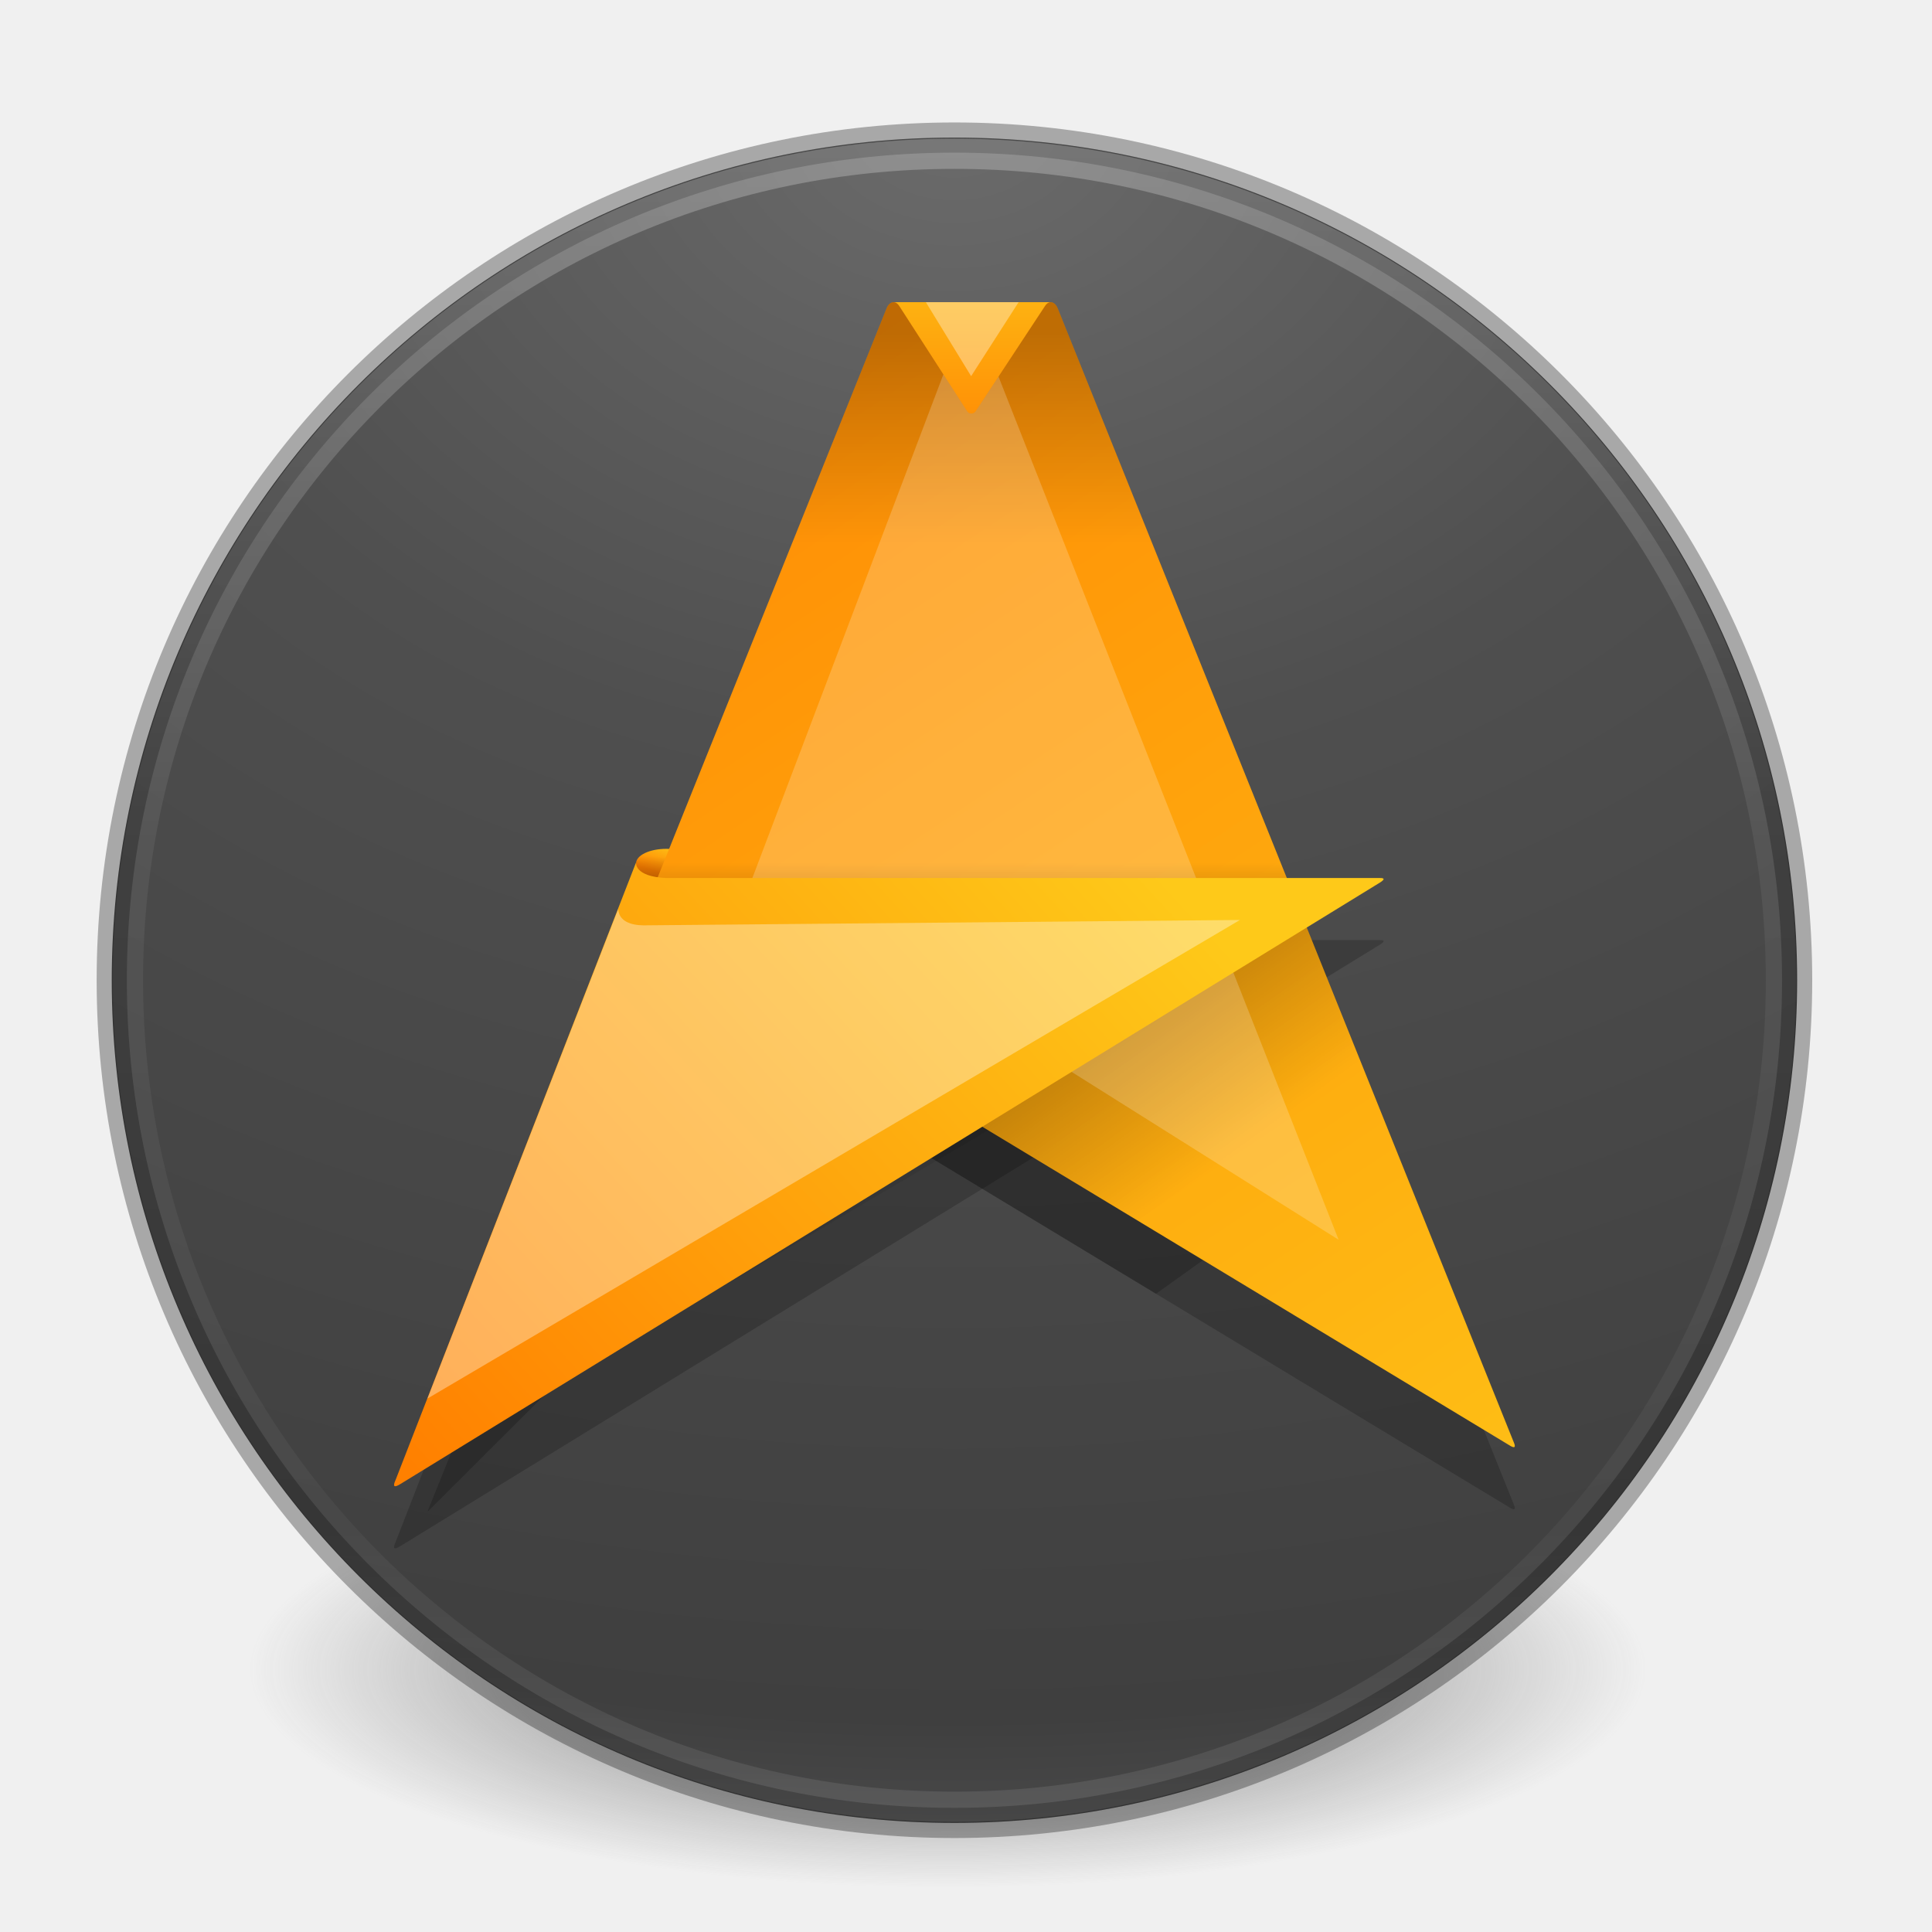
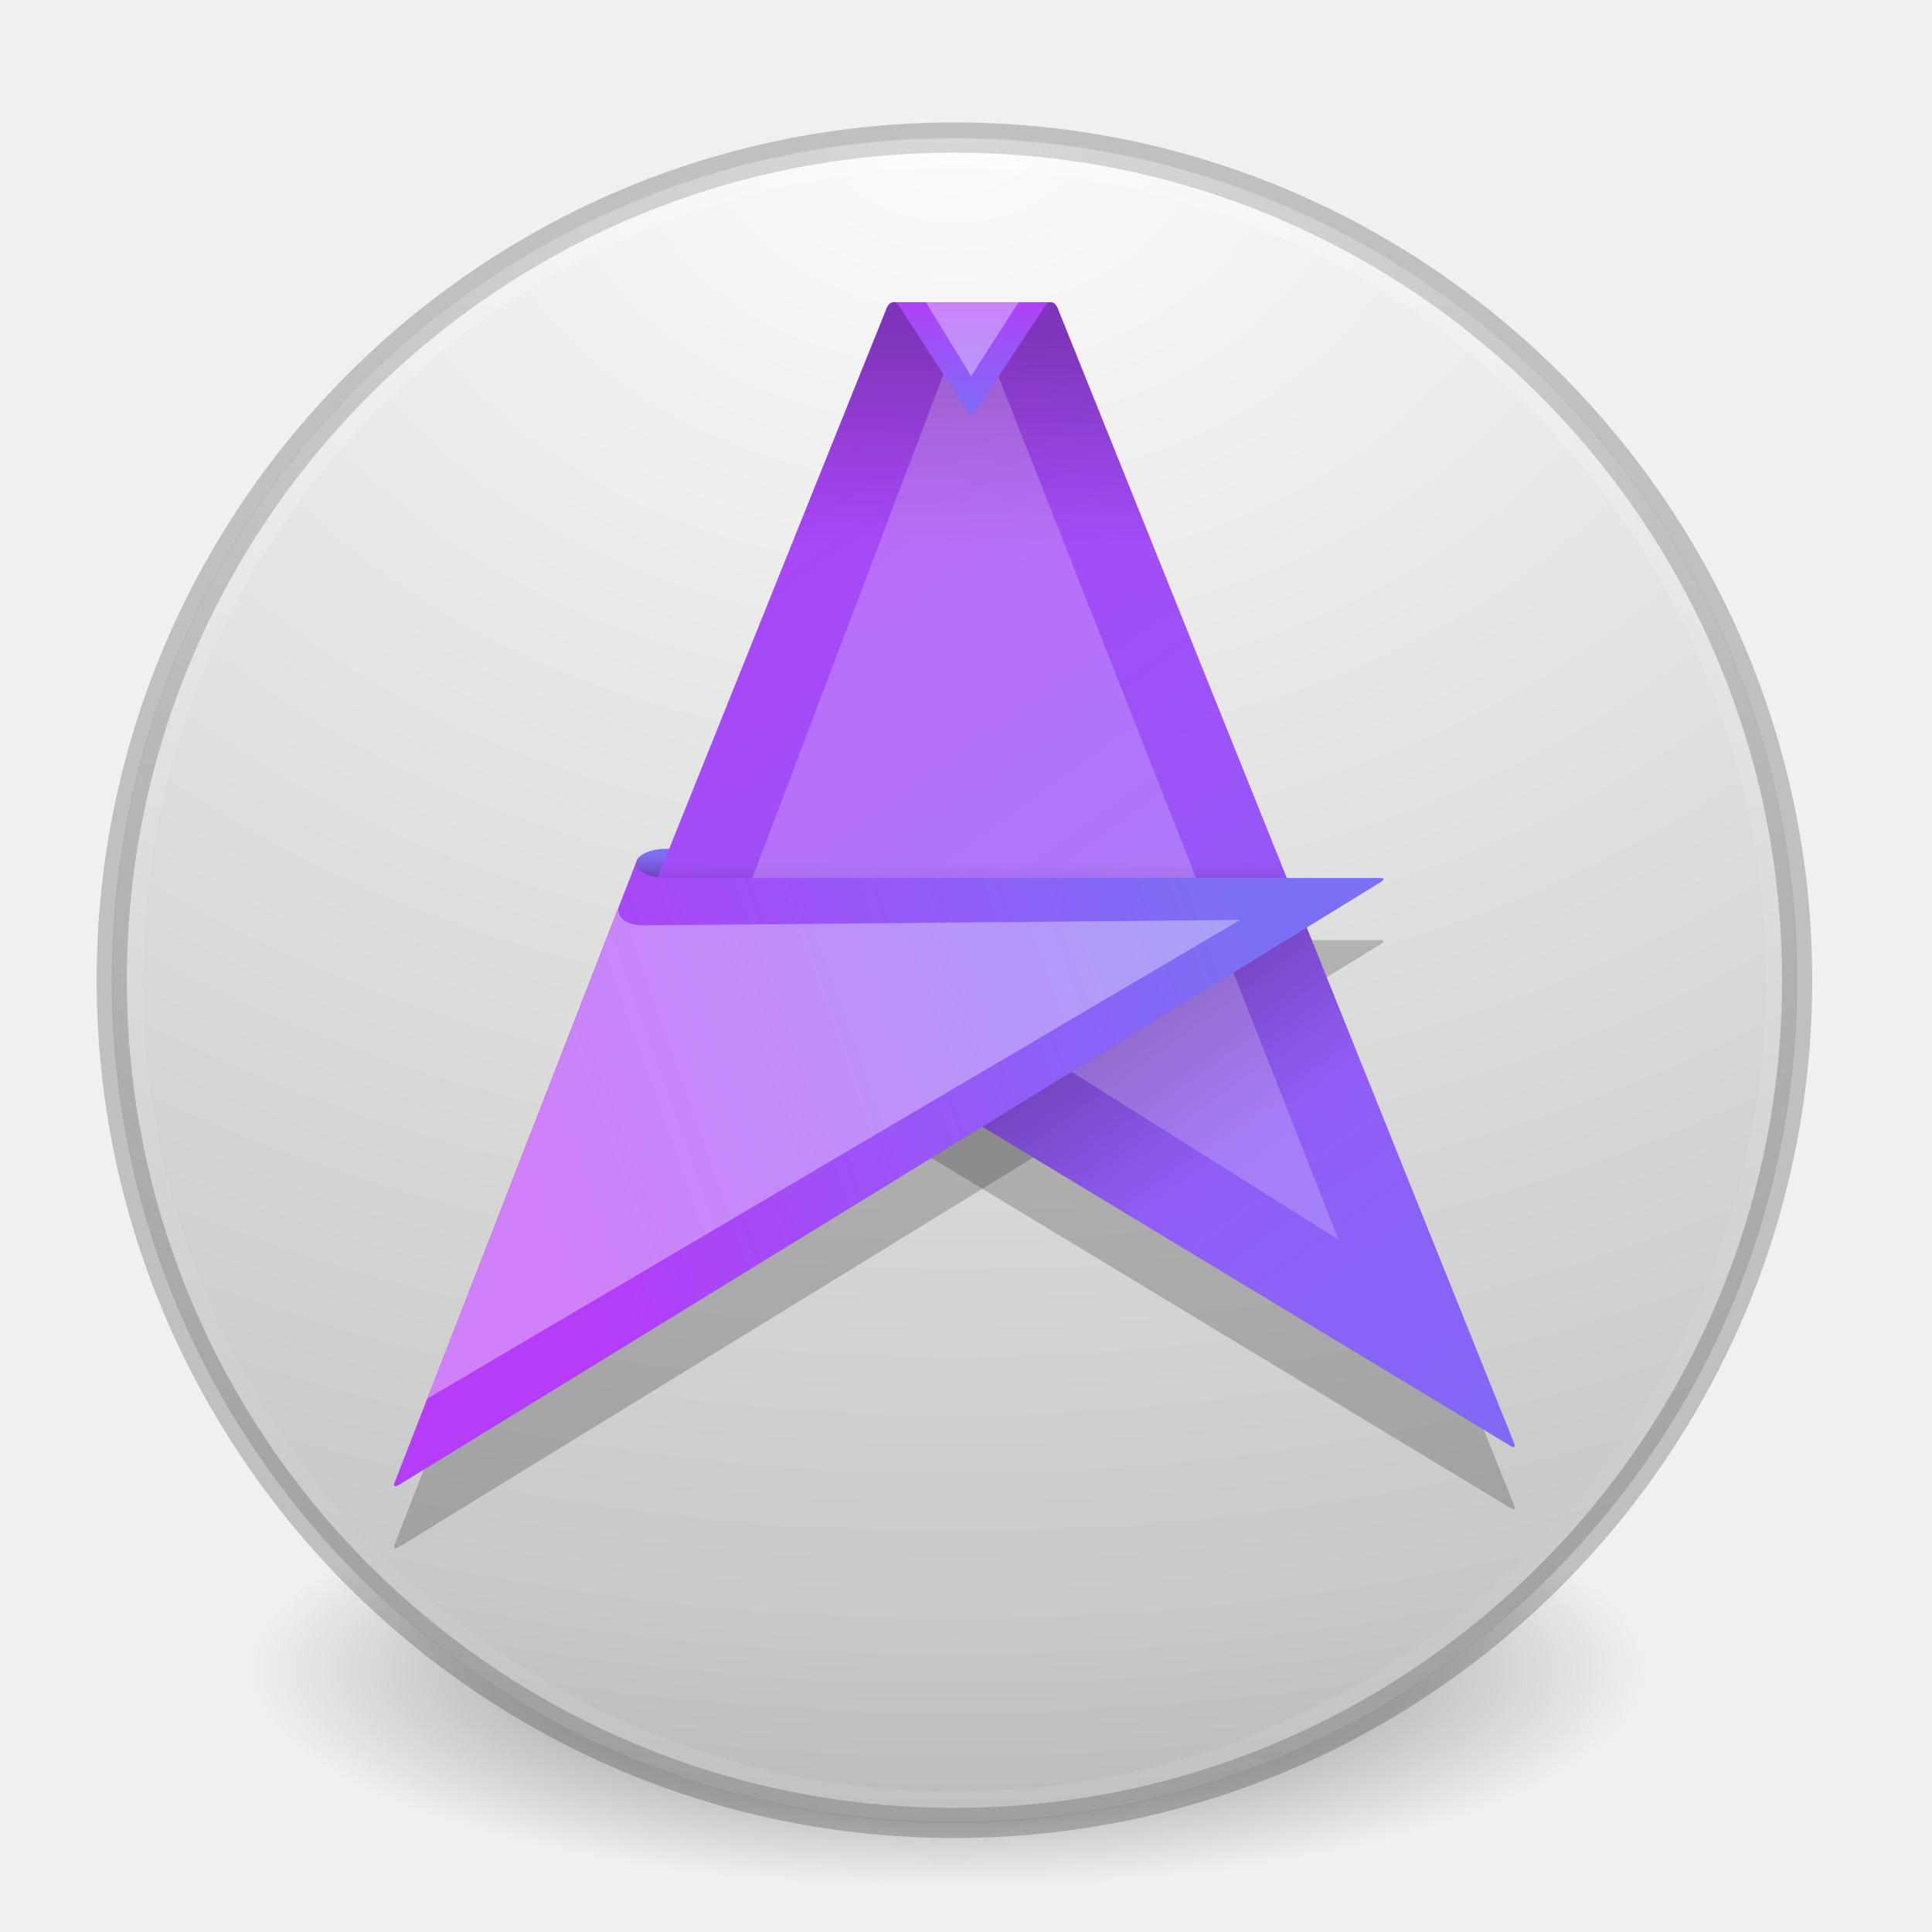
<svg xmlns="http://www.w3.org/2000/svg" xmlns:ns1="http://www.openswatchbook.org/uri/2009/osb" xmlns:xlink="http://www.w3.org/1999/xlink" id="svg2453" height="64" width="64" version="1.0">
  <defs id="defs2455">
    <linearGradient id="linearGradient6490" ns1:paint="gradient">
      <stop style="stop-color:#000000;stop-opacity:1;" offset="0" id="stop6492" />
      <stop style="stop-color:#000000;stop-opacity:0;" offset="1" id="stop6494" />
    </linearGradient>
    <linearGradient id="linearGradient5641" ns1:paint="solid">
      <stop style="stop-color:#000000;stop-opacity:1;" offset="0" id="stop5643" />
    </linearGradient>
    <linearGradient id="linearGradient3707-319-631-407-324-616-674-812-821-107-178-392-400-6-3-549-901-1-9-100-4-2">
      <stop offset="0" style="stop-color:#000000;stop-opacity:1" id="stop17839-7-3" />
      <stop offset="1" style="stop-color:#161616;stop-opacity:1" id="stop17841-4-8" />
    </linearGradient>
    <radialGradient r="2.5" gradientTransform="matrix(2.0038,0,0,1.4,27.988,-17.4)" cx="4.993" cy="43.5" gradientUnits="userSpaceOnUse" id="c">
      <stop id="stop4912" offset="0" stop-color="#181818" />
      <stop id="stop4914" offset="1" stop-opacity="0" stop-color="#181818" />
    </radialGradient>
    <radialGradient r="2.5" gradientTransform="matrix(2.0038,0,0,1.4,-20.012,-104.4)" cx="4.993" cy="43.5" gradientUnits="userSpaceOnUse" id="b">
      <stop id="stop4917" offset="0" stop-color="#181818" />
      <stop id="stop4919" offset="1" stop-opacity="0" stop-color="#181818" />
    </radialGradient>
    <linearGradient x1="25.058" y1="47.028" x2="25.058" gradientUnits="userSpaceOnUse" y2="39.999" id="f">
      <stop id="stop4922" offset="0" stop-opacity="0" stop-color="#181818" />
      <stop id="stop4924" offset=".5" stop-color="#181818" />
      <stop id="stop4926" offset="1" stop-opacity="0" stop-color="#181818" />
    </linearGradient>
    <linearGradient id="linearGradient3924-4">
      <stop offset="0" style="stop-color:#ffffff;stop-opacity:1" id="stop3926-8" />
      <stop offset="0.063" style="stop-color:#ffffff;stop-opacity:0.235" id="stop3928-6" />
      <stop offset="0.951" style="stop-color:#ffffff;stop-opacity:0.157" id="stop3930-4" />
      <stop offset="1" style="stop-color:#ffffff;stop-opacity:0.392" id="stop3932-4" />
    </linearGradient>
    <linearGradient id="linearGradient5344-867-2">
      <stop id="stop5559-5" style="stop-color:#f9c590;stop-opacity:1" offset="0" />
      <stop id="stop5561-3" style="stop-color:#f19860;stop-opacity:1" offset="0.397" />
      <stop id="stop5563-5" style="stop-color:#ce5d36;stop-opacity:1" offset="1" />
    </linearGradient>
    <linearGradient id="linearGradient4288">
      <stop offset="0" style="stop-color:#b95b20;stop-opacity:1" id="stop4290" />
      <stop offset="1" style="stop-color:#ed8137;stop-opacity:1" id="stop4292" />
    </linearGradient>
    <linearGradient id="linearGradient3104-5-6">
      <stop id="stop3106-9-1" style="stop-color:#aaaaaa;stop-opacity:1" offset="0" />
      <stop id="stop3108-9" style="stop-color:#c8c8c8;stop-opacity:1" offset="1" />
    </linearGradient>
    <linearGradient gradientTransform="translate(2.4e-6,0.9674487)" gradientUnits="userSpaceOnUse" xlink:href="#linearGradient3924-4" id="linearGradient3084" y2="43" x2="24" y1="5" x1="24" />
    <radialGradient gradientTransform="matrix(0,2.644472,-2.797536,-7.1978467e-8,55.57302,-14.64146)" gradientUnits="userSpaceOnUse" xlink:href="#linearGradient3600" id="radialGradient3093" fy="8.45" fx="7.496" r="20" cy="8.45" cx="7.496" />
    <linearGradient id="linearGradient3600">
      <stop offset="0" style="stop-color:#f4f4f4;stop-opacity:1" id="stop3602" />
      <stop offset="1" style="stop-color:#dbdbdb;stop-opacity:1" id="stop3604" />
    </linearGradient>
    <linearGradient gradientTransform="matrix(1.363636,0,0,1.363636,-0.7929132,-1.750068)" gradientUnits="userSpaceOnUse" xlink:href="#linearGradient3104-5-6" id="linearGradient3095" y2="3.899" x2="24" y1="44" x1="24" />
    <linearGradient gradientUnits="userSpaceOnUse" xlink:href="#linearGradient3104-5-6" id="linearGradient3098" y2="3" x2="20" y1="43" x1="20" gradientTransform="matrix(1.363636,0,0,1.363636,-0.7929124,-3.069302)" />
    <radialGradient gradientTransform="matrix(2.003784,0,0,1.4,27.98813,-17.4)" gradientUnits="userSpaceOnUse" xlink:href="#linearGradient3688-166-749" id="radialGradient2873-966-168" fy="43.5" fx="4.993" r="2.5" cy="43.5" cx="4.993" />
    <linearGradient id="linearGradient3688-166-749">
      <stop offset="0" style="stop-color:#181818;stop-opacity:1" id="stop2883" />
      <stop offset="1" style="stop-color:#181818;stop-opacity:0" id="stop2885" />
    </linearGradient>
    <radialGradient gradientTransform="matrix(2.003784,0,0,1.4,-20.01187,-104.4)" gradientUnits="userSpaceOnUse" xlink:href="#linearGradient3688-166-749" id="radialGradient2875-742-326" fy="43.5" fx="4.993" r="2.5" cy="43.5" cx="4.993" />
    <linearGradient gradientUnits="userSpaceOnUse" xlink:href="#linearGradient3702-501-757" id="linearGradient2877-634-617" y2="39.999" x2="25.058" y1="47.028" x1="25.058" />
    <linearGradient id="linearGradient3702-501-757">
      <stop offset="0" style="stop-color:#181818;stop-opacity:0" id="stop2895" />
      <stop offset="0.5" style="stop-color:#181818;stop-opacity:1" id="stop2897" />
      <stop offset="1" style="stop-color:#181818;stop-opacity:0" id="stop2899" />
    </linearGradient>
    <radialGradient r="20" fy="8.45" fx="7.496" cy="8.45" cx="7.496" gradientTransform="matrix(0,1.93928,-2.051527,-5.2784231e-8,16.65095,1.171514)" gradientUnits="userSpaceOnUse" id="radialGradient3049" xlink:href="#linearGradient3600" />
    <linearGradient y2="3.899" x2="24" y1="44" x1="24" gradientTransform="translate(-24.68408,10.62521)" gradientUnits="userSpaceOnUse" id="linearGradient3051" xlink:href="#linearGradient3104-5-6" />
    <radialGradient r="20" fy="8.45" fx="7.496" cy="8.45" cx="7.496" gradientTransform="matrix(0,1.93928,-2.051527,-5.2784231e-8,5.793811,-9.685629)" gradientUnits="userSpaceOnUse" id="radialGradient3843" xlink:href="#linearGradient3600" />
    <linearGradient y2="3.899" x2="24" y1="44" x1="24" gradientTransform="translate(-35.54123,-0.2319351)" gradientUnits="userSpaceOnUse" id="linearGradient3845" xlink:href="#linearGradient3104-5-6" />
    <radialGradient r="20" fy="8.45" fx="7.496" cy="8.45" cx="7.496" gradientTransform="matrix(0,1.93928,-2.051527,-5.2784231e-8,6.079525,19.60009)" gradientUnits="userSpaceOnUse" id="radialGradient3849" xlink:href="#linearGradient3600" />
    <linearGradient y2="3.899" x2="24" y1="44" x1="24" gradientTransform="translate(-35.25551,29.05378)" gradientUnits="userSpaceOnUse" id="linearGradient3851" xlink:href="#linearGradient3104-5-6" />
    <radialGradient r="20" fy="8.45" fx="7.496" cy="8.45" cx="7.496" gradientTransform="matrix(1.371278,1.371278,-1.450649,1.450649,12.60239,-10.94562)" gradientUnits="userSpaceOnUse" id="radialGradient3853" xlink:href="#linearGradient3600" />
    <linearGradient y2="3.899" x2="24" y1="44" x1="24" gradientTransform="matrix(0.7071068,-0.7071068,0.7071068,0.7071068,-9.941126,24.96744)" gradientUnits="userSpaceOnUse" id="linearGradient3855" xlink:href="#linearGradient3104-5-6" />
    <radialGradient r="20" fy="8.45" fx="7.496" cy="8.45" cx="7.496" gradientTransform="matrix(0,1.93928,-2.051527,-5.2784231e-8,41.33504,-8.486255)" gradientUnits="userSpaceOnUse" id="radialGradient3858" xlink:href="#linearGradient3600" />
    <radialGradient r="20" fy="8.45" fx="7.496" cy="8.45" cx="7.496" gradientTransform="matrix(0,1.93928,-2.051527,-5.2784231e-8,-0.2061889,-15.68563)" gradientUnits="userSpaceOnUse" id="radialGradient3863" xlink:href="#linearGradient3600" />
    <linearGradient y2="3.899" x2="24" y1="44" x1="24" gradientTransform="translate(-41.54123,-6.231935)" gradientUnits="userSpaceOnUse" id="linearGradient3865" xlink:href="#linearGradient3104-5-6" />
    <radialGradient id="c-6" gradientUnits="userSpaceOnUse" cy="43.5" cx="4.993" gradientTransform="matrix(2.0038,0,0,1.4,27.988,-17.4)" r="2.5">
      <stop stop-color="#181818" offset="0" id="stop4912-0" />
      <stop stop-color="#181818" stop-opacity="0" offset="1" id="stop4914-6" />
    </radialGradient>
    <radialGradient id="b-2" gradientUnits="userSpaceOnUse" cy="43.5" cx="4.993" gradientTransform="matrix(2.0038,0,0,1.4,-20.012,-104.4)" r="2.5">
      <stop stop-color="#181818" offset="0" id="stop4917-6" />
      <stop stop-color="#181818" stop-opacity="0" offset="1" id="stop4919-1" />
    </radialGradient>
    <linearGradient gradientTransform="matrix(0.9976838,0,0,0.5323295,-0.251081,1.982942)" gradientUnits="userSpaceOnUse" y2="14.272" x2="62.399" y1="14.272" x1="2.252" id="linearGradient4345" xlink:href="#linearGradient3707-319-631-407-324-616-674-812-821-107-178-392-400-6-3-549-901-1-9-100-4-2" />
    <linearGradient y2="39.999" x2="25.058" y1="47.028" x1="25.058" gradientUnits="userSpaceOnUse" id="linearGradient4350" xlink:href="#f" />
    <linearGradient y2="14.272" x2="62.399" y1="14.272" x1="2.252" gradientTransform="matrix(-0.9970871,-8.6911381e-5,1.8949314e-4,-0.5396258,64.24038,61.20455)" gradientUnits="userSpaceOnUse" id="linearGradient4352" xlink:href="#linearGradient3707-319-631-407-324-616-674-812-821-107-178-392-400-6-3-549-901-1-9-100-4-2" />
    <linearGradient y2="14.272" x2="62.399" y1="14.272" x1="2.252" gradientTransform="matrix(0.05374904,0,0,0.4344139,30.27789,0.7154782)" gradientUnits="userSpaceOnUse" id="linearGradient4354" xlink:href="#linearGradient3707-319-631-407-324-616-674-812-821-107-178-392-400-6-3-549-901-1-9-100-4-2" />
    <linearGradient id="linearGradient4772">
      <stop id="stop4774" style="stop-color:#0f0f0f;stop-opacity:1" offset="0" />
      <stop id="stop4776" style="stop-color:#727272;stop-opacity:1" offset="1" />
    </linearGradient>
    <linearGradient id="linearGradient4632-92-3-0-8-1-9">
      <stop offset="0" style="stop-color:#fafafa;stop-opacity:1" id="stop4634-68-8-0-2-9-4" />
      <stop offset="1" style="stop-color:#e1e1e1;stop-opacity:1" id="stop4636-8-21-7-1-4-8" />
    </linearGradient>
    <linearGradient id="linearGradient4411">
      <stop id="stop4413" style="stop-color:#ffffff;stop-opacity:1" offset="0" />
      <stop id="stop4415" style="stop-color:#ffffff;stop-opacity:0.235" offset="0.541" />
      <stop id="stop4417" style="stop-color:#ffffff;stop-opacity:0.157" offset="0.967" />
      <stop id="stop4419" style="stop-color:#ffffff;stop-opacity:0.392" offset="1" />
    </linearGradient>
    <radialGradient r="27.5" fy="4.66" fx="42.383" cy="4.474" cx="57.297" gradientTransform="matrix(0,0.9149021,-4.363968,-4.0510693e-8,82.948,-28.6233)" gradientUnits="userSpaceOnUse" id="radialGradient3044-0-97" xlink:href="#linearGradient4772" />
    <radialGradient r="27.5" fy="4.66" fx="42.383" cy="4.474" cx="57.297" gradientTransform="matrix(0,0.9149021,-4.363968,-4.0510693e-8,82.948,-33.84365)" gradientUnits="userSpaceOnUse" id="radialGradient3044-0" xlink:href="#linearGradient4632-92-3-0-8-1-9" />
    <linearGradient gradientTransform="matrix(1.24699,0,0,1.24699,153.9472,-10.96502)" gradientUnits="userSpaceOnUse" xlink:href="#linearGradient3924" id="linearGradient4136" y2="42.262" x2="24" y1="5.591" x1="24" />
    <linearGradient id="linearGradient3924">
      <stop offset="0" style="stop-color:#ffffff;stop-opacity:1" id="stop3926" />
      <stop offset="0.038" style="stop-color:#ffffff;stop-opacity:0.235" id="stop3928" />
      <stop offset="0.967" style="stop-color:#ffffff;stop-opacity:0.157" id="stop3930" />
      <stop offset="1" style="stop-color:#ffffff;stop-opacity:0.392" id="stop3932" />
    </linearGradient>
    <radialGradient r="27.5" fy="25.158" fx="33.141" cy="25.158" cx="33.141" gradientTransform="matrix(0.7697095,-0.00288026,0.00606808,1.621609,158.3795,-3.663966)" gradientUnits="userSpaceOnUse" id="radialGradient3044" xlink:href="#linearGradient4217-3" />
    <linearGradient id="linearGradient4217-3">
      <stop id="stop4219" style="stop-color:#ffffff;stop-opacity:1" offset="0" />
      <stop id="stop4221" style="stop-color:#c1c1c1;stop-opacity:1" offset="1" />
    </linearGradient>
    <radialGradient gradientTransform="matrix(2.003784,0,0,1.4,27.98813,-17.4)" gradientUnits="userSpaceOnUse" xlink:href="#linearGradient3688-166-749" id="radialGradient4093" fy="43.5" fx="4.993" r="2.5" cy="43.5" cx="4.993" />
    <radialGradient gradientTransform="matrix(2.003784,0,0,1.4,-20.01187,-104.4)" gradientUnits="userSpaceOnUse" xlink:href="#linearGradient3688-166-749" id="radialGradient4095" fy="43.5" fx="4.993" r="2.5" cy="43.5" cx="4.993" />
    <radialGradient gradientTransform="matrix(0.7109884,0,0,0.07756237,186.7394,35.01089)" gradientUnits="userSpaceOnUse" xlink:href="#linearGradient3811" id="radialGradient4432" fy="93.468" fx="-4.029" r="35.338" cy="93.468" cx="-4.029" />
    <linearGradient id="linearGradient3811">
      <stop offset="0" style="stop-color:#000000;stop-opacity:1" id="stop3813" />
      <stop offset="1" style="stop-color:#000000;stop-opacity:0" id="stop3815" />
    </linearGradient>
    <radialGradient gradientTransform="matrix(1.556392,0,0,0.1697883,70.27035,38.1321)" gradientUnits="userSpaceOnUse" xlink:href="#linearGradient3811" id="radialGradient4432-2" fy="93.468" fx="-4.029" r="35.338" cy="93.468" cx="-4.029" />
    <radialGradient gradientTransform="matrix(2.003784,0,0,1.4,27.98813,-17.4)" gradientUnits="userSpaceOnUse" xlink:href="#linearGradient3688-166-749" id="radialGradient4093-3" fy="43.5" fx="4.993" r="2.5" cy="43.5" cx="4.993" />
    <radialGradient gradientTransform="matrix(2.003784,0,0,1.4,-20.01187,-104.4)" gradientUnits="userSpaceOnUse" xlink:href="#linearGradient3688-166-749" id="radialGradient4095-7" fy="43.5" fx="4.993" r="2.5" cy="43.5" cx="4.993" />
    <radialGradient r="27.5" fy="4.342" fx="32" cy="4.342" cx="32" gradientTransform="matrix(1.8994991e-8,4.363968,-4.363968,1.8994991e-8,82.94799,-187.9401)" gradientUnits="userSpaceOnUse" id="radialGradient3044-5" xlink:href="#linearGradient4632-92-3-0-8-1-9" />
    <linearGradient gradientTransform="matrix(2.72973,0,0,2.72973,-1.513518,-62.51168)" gradientUnits="userSpaceOnUse" xlink:href="#linearGradient3924" id="linearGradient4136-2" y2="42.262" x2="24" y1="5.591" x1="24" />
    <radialGradient gradientTransform="matrix(1.556392,0,0,0.1697883,70.27035,38.1321)" gradientUnits="userSpaceOnUse" xlink:href="#linearGradient3811" id="radialGradient4432-2-6" fy="93.468" fx="-4.029" r="35.338" cy="93.468" cx="-4.029" />
    <radialGradient gradientTransform="matrix(2.003784,0,0,1.4,27.98813,-17.4)" gradientUnits="userSpaceOnUse" xlink:href="#linearGradient3688-166-749" id="radialGradient4093-3-7" fy="43.5" fx="4.993" r="2.5" cy="43.5" cx="4.993" />
    <radialGradient gradientTransform="matrix(2.003784,0,0,1.4,-20.01187,-104.4)" gradientUnits="userSpaceOnUse" xlink:href="#linearGradient3688-166-749" id="radialGradient4095-7-2" fy="43.5" fx="4.993" r="2.5" cy="43.5" cx="4.993" />
    <radialGradient r="27.5" fy="4.342" fx="32" cy="4.342" cx="32" gradientTransform="matrix(1.8994991e-8,4.363968,-4.363968,1.8994991e-8,82.94799,-187.9401)" gradientUnits="userSpaceOnUse" id="radialGradient3044-5-4" xlink:href="#linearGradient4632-92-3-0-8-1-9" />
    <linearGradient gradientTransform="matrix(2.72973,0,0,2.72973,-1.513518,-62.51168)" gradientUnits="userSpaceOnUse" xlink:href="#linearGradient3924" id="linearGradient4136-2-0" y2="42.262" x2="24" y1="5.591" x1="24" />
    <linearGradient id="_Linear1" x1="0" y1="0" x2="1" y2="0" gradientUnits="userSpaceOnUse" gradientTransform="matrix(0.992809,-3.16546,3.16546,0.992809,32.5806,61.4726)">
      <stop offset="0" style="stop-color:#ff8000;stop-opacity:1" id="stop45" />
      <stop offset="1" style="stop-color:#fec919;stop-opacity:1" id="stop47" />
    </linearGradient>
    <clipPath id="_clip2">
      <path d="m 31.195,60.829 c 0,-0.83 1.377,-1.503 3.109,-1.503 0.09,0 0.179,10e-4 0.268,0.005 0.071,0.003 2.369,0 2.369,0 L 32.805,70.5 28.177,68.688 c 0,0 3.018,-7.029 3.018,-7.859 z" id="path9" />
    </clipPath>
    <linearGradient id="_Linear3" x1="0" y1="0" x2="1" y2="0" gradientUnits="userSpaceOnUse" gradientTransform="matrix(0.475104,-8.73082,8.73082,0.475104,32.6523,68.8274)">
      <stop offset="0" style="stop-color:#000;stop-opacity:1" id="stop50" />
      <stop offset="1" style="stop-color:#000;stop-opacity:0" id="stop52" />
    </linearGradient>
    <linearGradient id="_Linear4" x1="0" y1="0" x2="1" y2="0" gradientUnits="userSpaceOnUse" gradientTransform="matrix(0,-26.3538,26.3538,0,65.7189,20.9036)">
      <stop offset="0" style="stop-color:#ff8000;stop-opacity:1" id="stop55" />
      <stop offset="1" style="stop-color:#fec919;stop-opacity:1" id="stop57" />
    </linearGradient>
    <linearGradient id="_Linear5" x1="0" y1="0" x2="1" y2="0" gradientUnits="userSpaceOnUse" gradientTransform="matrix(114.289,172.268,-172.268,114.289,26.3072,-22.9385)">
      <stop offset="0" style="stop-color:#ff8000;stop-opacity:1" id="stop60" />
      <stop offset="1" style="stop-color:#fec919;stop-opacity:1" id="stop62" />
    </linearGradient>
    <clipPath id="_clip6">
      <path d="M 56.986,3.691 C 57.138,3.276 57.411,3 57.722,3 c 0.231,0 0.442,0.154 0.597,0.404 l 7,10.852 c 0.174,0.275 0.646,0.307 0.859,-0.002 L 73.327,3.404 C 73.482,3.154 73.693,3 73.925,3 c 0.311,0 0.583,0.276 0.735,0.691 l -0.002,-0.01 46.951,116.737 c 0.255,0.571 0.153,0.75 -0.511,0.312 L 52.046,78.995 9.7,121.238 c 0,0 47.247,-117.441 47.286,-117.547 z" id="path20" />
    </clipPath>
    <linearGradient id="_Linear7" x1="0" y1="0" x2="1" y2="0" gradientUnits="userSpaceOnUse" gradientTransform="matrix(0,21.4461,-21.4461,0,65.0178,6.36662)">
      <stop offset="0" style="stop-color:#000;stop-opacity:0.25" id="stop65" />
      <stop offset="1" style="stop-color:#000;stop-opacity:0" id="stop67" />
    </linearGradient>
    <linearGradient id="_Linear8" x1="0" y1="0" x2="1" y2="0" gradientUnits="userSpaceOnUse" gradientTransform="matrix(11.7918,16.3344,-16.3344,11.7918,80.0279,75.0664)">
      <stop offset="0" style="stop-color:#000;stop-opacity:0.25" id="stop70" />
      <stop offset="1" style="stop-color:#000;stop-opacity:0" id="stop72" />
    </linearGradient>
    <linearGradient id="_Linear9" x1="0" y1="0" x2="1" y2="0" gradientUnits="userSpaceOnUse" gradientTransform="matrix(0,-5.79164,5.79164,0,65.7189,66.5203)">
      <stop offset="0" style="stop-color:#000;stop-opacity:0.25" id="stop75" />
      <stop offset="1" style="stop-color:#000;stop-opacity:0" id="stop77" />
    </linearGradient>
    <linearGradient id="_Linear10" x1="0" y1="0" x2="1" y2="0" gradientUnits="userSpaceOnUse" gradientTransform="matrix(72.4847,-67.4553,67.4553,72.4847,6.26221,121.995)">
      <stop offset="0" style="stop-color:#ff8000;stop-opacity:1" id="stop80" />
      <stop offset="1" style="stop-color:#fec919;stop-opacity:1" id="stop82" />
    </linearGradient>
    <clipPath id="clipPath4536">
      <path d="m 31.195,60.829 c 0,-0.83 1.377,-1.503 3.109,-1.503 0.09,0 0.179,10e-4 0.268,0.005 0.071,0.003 2.369,0 2.369,0 L 32.805,70.5 28.177,68.688 c 0,0 3.018,-7.029 3.018,-7.859 z" id="path4538" />
    </clipPath>
    <clipPath id="clipPath4540">
      <path d="M 56.986,3.691 C 57.138,3.276 57.411,3 57.722,3 c 0.231,0 0.442,0.154 0.597,0.404 l 7,10.852 c 0.174,0.275 0.646,0.307 0.859,-0.002 L 73.327,3.404 C 73.482,3.154 73.693,3 73.925,3 c 0.311,0 0.583,0.276 0.735,0.691 l -0.002,-0.01 46.951,116.737 c 0.255,0.571 0.153,0.75 -0.511,0.312 L 52.046,78.995 9.7,121.238 c 0,0 47.247,-117.441 47.286,-117.547 z" id="path4542" />
    </clipPath>
    <radialGradient r="62.769" fy="186.171" fx="99.157" cy="186.171" cx="99.157" gradientTransform="matrix(0.6869404,0,0,0.2146169,-4.02174,68.57333)" gradientUnits="userSpaceOnUse" id="radialGradient3163-3" xlink:href="#linearGradient3820-7-2-8-6" />
    <linearGradient id="linearGradient3820-7-2-8-6">
      <stop offset="0" style="stop-color:#3d3d3d;stop-opacity:1" id="stop3822-2-6-5-0" />
      <stop offset="0.5" style="stop-color:#686868;stop-opacity:0.498" id="stop3864-8-7-4-1" />
      <stop offset="1" style="stop-color:#686868;stop-opacity:0" id="stop3824-1-2-6-7" />
    </linearGradient>
    <radialGradient r="20.397" fy="3.99" fx="23.896" cy="3.99" cx="23.896" gradientTransform="matrix(0,7.326988,-9.671494,0,103.0902,-162.1666)" gradientUnits="userSpaceOnUse" id="radialGradient4332-3" xlink:href="#radialGradient3093-0-3-6-5" />
    <radialGradient cx="23.896" cy="3.99" r="20.397" id="radialGradient3093-0-3-6-5" gradientUnits="userSpaceOnUse" gradientTransform="matrix(0,1.231648,-1.625754,0,18.48697,-28.72198)">
      <stop id="stop3244-9-33-7-0-6" style="stop-color:#6b6b6b;stop-opacity:1" offset="0" />
      <stop id="stop3246-3-5-0-8-2" style="stop-color:#4f4f4f;stop-opacity:1" offset="0.262" />
      <stop id="stop3248-1-7-8-8-9" style="stop-color:#3f3f3f;stop-opacity:1" offset="0.661" />
      <stop id="stop3250-9-3-0-5-1" style="stop-color:#89898b;stop-opacity:1" offset="1" />
    </radialGradient>
    <linearGradient y2="40.496" x2="71.204" y1="15.369" x1="71.204" gradientTransform="matrix(4.16388,0,0,4.16388,-236.0326,-50.03625)" gradientUnits="userSpaceOnUse" id="linearGradient3118" xlink:href="#linearGradient4806" />
    <linearGradient id="linearGradient4806">
      <stop id="stop4808" style="stop-color:#ffffff;stop-opacity:1" offset="0" />
      <stop id="stop4810" style="stop-color:#ffffff;stop-opacity:0.235" offset="0.424" />
      <stop id="stop4812" style="stop-color:#ffffff;stop-opacity:0.157" offset="0.821" />
      <stop id="stop4814" style="stop-color:#ffffff;stop-opacity:0.392" offset="1" />
    </linearGradient>
    <radialGradient r="62.769" fy="186.171" fx="99.157" cy="186.171" cx="99.157" gradientTransform="matrix(0.6869404,0,0,0.2146169,-4.02174,68.57333)" gradientUnits="userSpaceOnUse" id="radialGradient3163-3-3" xlink:href="#linearGradient3820-7-2-8-6" />
-     <radialGradient r="20.397" fy="3.99" fx="23.896" cy="3.99" cx="23.896" gradientTransform="matrix(0,7.326988,-9.671494,0,103.0902,-162.1666)" gradientUnits="userSpaceOnUse" id="radialGradient4332-3-3" xlink:href="#radialGradient3093-0-3-6-5-5" />
+     <radialGradient r="20.397" fy="3.99" fx="23.896" cy="3.99" cx="23.896" gradientTransform="matrix(0,7.326988,-9.671494,0,103.0902,-162.1666)" gradientUnits="userSpaceOnUse" id="radialGradient4332-3-3" xlink:href="#radialGradient3093-0-3-6-5-0" />
    <radialGradient cx="23.896" cy="3.99" r="20.397" id="radialGradient3093-0-3-6-5-5" gradientUnits="userSpaceOnUse" gradientTransform="matrix(0,1.231648,-1.625754,0,18.48697,-28.72198)">
      <stop id="stop3244-9-33-7-0-6-6" style="stop-color:#6b6b6b;stop-opacity:1" offset="0" />
      <stop id="stop3246-3-5-0-8-2-2" style="stop-color:#4f4f4f;stop-opacity:1" offset="0.262" />
      <stop id="stop3248-1-7-8-8-9-9" style="stop-color:#3f3f3f;stop-opacity:1" offset="0.661" />
      <stop id="stop3250-9-3-0-5-1-1" style="stop-color:#89898b;stop-opacity:1" offset="1" />
    </radialGradient>
    <clipPath id="_clip2-3">
      <path d="m 31.195,60.829 c 0,-0.83 1.377,-1.503 3.109,-1.503 0.09,0 0.179,10e-4 0.268,0.005 0.071,0.003 2.369,0 2.369,0 L 32.805,70.5 28.177,68.688 c 0,0 3.018,-7.029 3.018,-7.859 z" id="path9-6" />
    </clipPath>
    <clipPath id="_clip6-0">
      <path d="M 56.986,3.691 C 57.138,3.276 57.411,3 57.722,3 c 0.231,0 0.442,0.154 0.597,0.404 l 7,10.852 c 0.174,0.275 0.646,0.307 0.859,-0.002 L 73.327,3.404 C 73.482,3.154 73.693,3 73.925,3 c 0.311,0 0.583,0.276 0.735,0.691 l -0.002,-0.01 46.951,116.737 c 0.255,0.571 0.153,0.75 -0.511,0.312 L 52.046,78.995 9.7,121.238 c 0,0 47.247,-117.441 47.286,-117.547 z" id="path20-6" />
    </clipPath>
-     <linearGradient xlink:href="#_Linear1" id="linearGradient4476" gradientUnits="userSpaceOnUse" gradientTransform="matrix(0.992809,-3.16546,3.16546,0.992809,32.5806,61.4726)" x1="0" y1="0" x2="1" y2="0" />
+     <linearGradient xlink:href="#_Linear10-9" id="linearGradient4476" gradientUnits="userSpaceOnUse" gradientTransform="matrix(0.992809,-3.16546,3.16546,0.992809,32.5806,61.4726)" x1="-1.754" y1="0.673" x2="0.612" y2="-0.063" />
    <clipPath id="clipPath4574">
      <path d="m 31.195,60.829 c 0,-0.83 1.377,-1.503 3.109,-1.503 0.09,0 0.179,10e-4 0.268,0.005 0.071,0.003 2.369,0 2.369,0 L 32.805,70.5 28.177,68.688 c 0,0 3.018,-7.029 3.018,-7.859 z" id="path4576" />
    </clipPath>
    <linearGradient xlink:href="#_Linear3" id="linearGradient4478" gradientUnits="userSpaceOnUse" gradientTransform="matrix(0.475104,-8.73082,8.73082,0.475104,32.6523,68.8274)" x1="0" y1="0" x2="1" y2="0" />
-     <linearGradient xlink:href="#_Linear4" id="linearGradient4480" gradientUnits="userSpaceOnUse" gradientTransform="matrix(0,-26.3538,26.3538,0,65.7189,20.9036)" x1="0" y1="0" x2="1" y2="0" />
-     <linearGradient xlink:href="#_Linear5" id="linearGradient4482" gradientUnits="userSpaceOnUse" gradientTransform="matrix(114.289,172.268,-172.268,114.289,26.3072,-22.9385)" x1="0" y1="0" x2="1" y2="0" />
+     <linearGradient xlink:href="#_Linear10-9" id="linearGradient4480" gradientUnits="userSpaceOnUse" gradientTransform="matrix(0,-26.3538,26.3538,0,65.7189,20.9036)" x1="0.735" y1="3.7944321e-06" x2="0.211" y2="3.7945192e-06" />
+     <linearGradient xlink:href="#_Linear5-6" id="linearGradient4482" gradientUnits="userSpaceOnUse" gradientTransform="matrix(114.289,172.268,-172.268,114.289,26.3072,-22.9385)" x1="0.232" y1="0.021" x2="0.826" y2="-0.003" />
    <clipPath id="clipPath4590">
      <path d="M 56.986,3.691 C 57.138,3.276 57.411,3 57.722,3 c 0.231,0 0.442,0.154 0.597,0.404 l 7,10.852 c 0.174,0.275 0.646,0.307 0.859,-0.002 L 73.327,3.404 C 73.482,3.154 73.693,3 73.925,3 c 0.311,0 0.583,0.276 0.735,0.691 l -0.002,-0.01 46.951,116.737 c 0.255,0.571 0.153,0.75 -0.511,0.312 L 52.046,78.995 9.7,121.238 c 0,0 47.247,-117.441 47.286,-117.547 z" id="path4592" />
    </clipPath>
    <linearGradient xlink:href="#_Linear7" id="linearGradient4484" gradientUnits="userSpaceOnUse" gradientTransform="matrix(0,21.4461,-21.4461,0,65.0178,6.36662)" x1="0" y1="0" x2="1" y2="0" />
    <linearGradient xlink:href="#_Linear8" id="linearGradient4486" gradientUnits="userSpaceOnUse" gradientTransform="matrix(11.7918,16.3344,-16.3344,11.7918,80.0279,75.0664)" x1="0" y1="0" x2="1" y2="0" />
    <linearGradient xlink:href="#_Linear9" id="linearGradient4488" gradientUnits="userSpaceOnUse" gradientTransform="matrix(0,-5.79164,5.79164,0,65.7189,66.5203)" x1="0" y1="0" x2="1" y2="0" />
-     <linearGradient xlink:href="#_Linear10" id="linearGradient4490" gradientUnits="userSpaceOnUse" gradientTransform="matrix(72.4847,-67.4553,67.4553,72.4847,6.26221,121.995)" x1="0" y1="0" x2="1" y2="0" />
+     <linearGradient xlink:href="#_Linear10-9" id="linearGradient4490" gradientUnits="userSpaceOnUse" gradientTransform="matrix(72.4847,-67.4553,67.4553,72.4847,6.26221,121.995)" x1="0.307" y1="-0.117" x2="1.025" y2="0.191" />
+     <linearGradient id="_Linear5-6" x1="0" y1="0" x2="1" y2="0" gradientUnits="userSpaceOnUse" gradientTransform="matrix(114.289,172.268,-172.268,114.289,26.3072,-22.9385)">
+       <stop offset="0" style="stop-color:#aa46f7;stop-opacity:1" id="stop60-7" />
+       <stop offset="1" style="stop-color:#8468f6;stop-opacity:1" id="stop62-5" />
+     </linearGradient>
+     <clipPath id="_clip2-35">
+       <path d="m 31.195,60.829 c 0,-0.83 1.377,-1.503 3.109,-1.503 0.09,0 0.179,10e-4 0.268,0.005 0.071,0.003 2.369,0 2.369,0 L 32.805,70.5 28.177,68.688 c 0,0 3.018,-7.029 3.018,-7.859 z" id="path9-62" />
+     </clipPath>
+     <clipPath id="_clip6-09">
+       <path d="M 56.986,3.691 C 57.138,3.276 57.411,3 57.722,3 c 0.231,0 0.442,0.154 0.597,0.404 l 7,10.852 c 0.174,0.275 0.646,0.307 0.859,-0.002 L 73.327,3.404 C 73.482,3.154 73.693,3 73.925,3 c 0.311,0 0.583,0.276 0.735,0.691 l -0.002,-0.01 46.951,116.737 c 0.255,0.571 0.153,0.75 -0.511,0.312 L 52.046,78.995 9.7,121.238 c 0,0 47.247,-117.441 47.286,-117.547 z" id="path20-3" />
+     </clipPath>
+     <linearGradient id="_Linear10-9" x1="0" y1="0" x2="1" y2="0" gradientUnits="userSpaceOnUse" gradientTransform="matrix(72.4847,-67.4553,67.4553,72.4847,6.26221,121.995)">
+       <stop offset="0" style="stop-color:#b53cf8;stop-opacity:1" id="stop80-2" />
+       <stop offset="1" style="stop-color:#7c6ff5;stop-opacity:1" id="stop82-0" />
+     </linearGradient>
+     <clipPath id="_clip2-5">
+       <path d="m 31.195,60.829 c 0,-0.83 1.377,-1.503 3.109,-1.503 0.09,0 0.179,10e-4 0.268,0.005 0.071,0.003 2.369,0 2.369,0 L 32.805,70.5 28.177,68.688 c 0,0 3.018,-7.029 3.018,-7.859 z" id="path9-629" />
+     </clipPath>
+     <clipPath id="_clip6-9">
+       <path d="M 56.986,3.691 C 57.138,3.276 57.411,3 57.722,3 c 0.231,0 0.442,0.154 0.597,0.404 l 7,10.852 c 0.174,0.275 0.646,0.307 0.859,-0.002 L 73.327,3.404 C 73.482,3.154 73.693,3 73.925,3 c 0.311,0 0.583,0.276 0.735,0.691 l -0.002,-0.01 46.951,116.737 c 0.255,0.571 0.153,0.75 -0.511,0.312 L 52.046,78.995 9.7,121.238 c 0,0 47.247,-117.441 47.286,-117.547 z" id="path20-36" />
+     </clipPath>
+     <radialGradient r="62.769" fy="186.171" fx="99.157" cy="186.171" cx="99.157" gradientTransform="matrix(0.6869404,0,0,0.2146169,-4.02174,68.57333)" gradientUnits="userSpaceOnUse" id="radialGradient3163-3-5" xlink:href="#linearGradient3820-7-2-8-6" />
+     <radialGradient r="20.397" fy="3.851" fx="26.57" cy="3.906" cx="25.098" gradientTransform="matrix(0,7.326988,-9.671494,0,103.0902,-162.1666)" gradientUnits="userSpaceOnUse" id="radialGradient4332-3-1" xlink:href="#radialGradient3093-0-3-6-5-0" />
+     <radialGradient cx="23.896" cy="3.99" r="20.397" id="radialGradient3093-0-3-6-5-0" gradientUnits="userSpaceOnUse" gradientTransform="matrix(0,1.231648,-1.625754,0,18.48697,-28.72198)">
+       <stop id="stop3244-9-33-7-0-6-63" style="stop-color:#fcfcfc;stop-opacity:1" offset="0" />
+       <stop id="stop3248-1-7-8-8-9-2" style="stop-color:#c8c8c8;stop-opacity:1" offset="0.625" />
+       <stop id="stop3250-9-3-0-5-1-0" style="stop-color:#89898b;stop-opacity:1" offset="1" />
+     </radialGradient>
  </defs>
  <g transform="translate(166.3815,-974.9704)" id="layer1" />
  <g id="g4460" transform="matrix(1.158138,0,0,1.158138,-180.3992,11.46505)">
    <g id="g4492" transform="matrix(1.268873,0,0,1.268873,-49.64124,-3.980177)">
      <g id="g4304" style="display:inline" transform="matrix(0.3653083,0,0,0.3653083,159.8348,-6.677974)">
        <path d="m 107.212,108.529 a 43.119,13.471 0 1 1 -86.237,0 43.119,13.471 0 1 1 86.237,0 z" id="path3818-0-5-0" style="fill:url(#radialGradient3163-3-3);fill-opacity:1;stroke:none" />
-         <path style="color:#000000;display:inline;overflow:visible;visibility:visible;fill:url(#radialGradient4332-3-3);fill-opacity:1;fill-rule:nonzero;stroke:none;stroke-width:1.863;marker:none;enable-background:accumulate;stroke-miterlimit:4;stroke-dasharray:none" id="path2555-7" d="m 64.5,13.998 c -28.692,0 -52,23.308 -52,52 0,28.692 23.308,52 52,52 28.692,0 52,-23.308 52,-52 0,-28.692 -23.308,-52 -52,-52 z" />
-         <path d="m 64.5,13.998 c -28.692,0 -52,23.308 -52,52 0,28.692 23.308,52 52,52 28.692,0 52,-23.308 52,-52 0,-28.692 -23.308,-52 -52,-52 z" id="path2555-7-1" style="color:#000000;display:inline;overflow:visible;visibility:visible;opacity:0.3;fill:none;fill-opacity:0;fill-rule:nonzero;stroke:#000000;stroke-width:1.863;stroke-linecap:round;stroke-linejoin:round;stroke-miterlimit:4;stroke-dasharray:none;stroke-dashoffset:0;stroke-opacity:1;marker:none;enable-background:accumulate" />
+         <path style="color:#000000;display:inline;overflow:visible;visibility:visible;fill:url(#radialGradient4332-3-3);fill-opacity:1.0;fill-rule:nonzero;stroke:none;stroke-width:1.863;marker:none;enable-background:accumulate;stroke-miterlimit:4;stroke-dasharray:none" id="path2555-7" d="m 64.5,13.998 c -28.692,0 -52,23.308 -52,52 0,28.692 23.308,52 52,52 28.692,0 52,-23.308 52,-52 0,-28.692 -23.308,-52 -52,-52 z" />
+         <path d="m 64.5,13.998 c -28.692,0 -52,23.308 -52,52 0,28.692 23.308,52 52,52 28.692,0 52,-23.308 52,-52 0,-28.692 -23.308,-52 -52,-52 z" id="path2555-7-1" style="color:#000000;display:inline;overflow:visible;visibility:visible;opacity:0.2;fill:none;fill-opacity:0;fill-rule:nonzero;stroke:#000000;stroke-width:1.863;stroke-linecap:round;stroke-linejoin:round;stroke-miterlimit:4;stroke-dasharray:none;stroke-dashoffset:0;stroke-opacity:1;marker:none;enable-background:accumulate" />
        <path d="m 115.5,65.998 c 0,28.167 -22.834,51 -51,51 -28.166,0 -51,-22.833 -51,-51 0,-28.167 22.833,-51 51,-51 28.167,0 51,22.833 51,51 z" id="path3019" style="color:#000000;display:inline;overflow:visible;visibility:visible;opacity:0.25;fill:none;stroke:url(#linearGradient3118);stroke-width:1.863;stroke-linecap:round;stroke-linejoin:round;stroke-miterlimit:4;stroke-dasharray:none;stroke-dashoffset:0;stroke-opacity:1;marker:none;enable-background:accumulate" />
      </g>
      <g transform="matrix(0.2187843,0,0,0.2187843,169.395,2.889518)" id="details" style="clip-rule:evenodd;display:inline;fill:#000000;fill-opacity:0.196;fill-rule:evenodd;stroke-linejoin:round;stroke-miterlimit:1.414">
        <g style="fill:#000000;fill-opacity:0.196" id="sunshine">
-           <path id="path6" style="fill:#000000;fill-opacity:0.196" d="m 31.195,60.829 c 0,-0.83 1.377,-1.503 3.109,-1.503 0.09,0 0.179,10e-4 0.268,0.005 0.071,0.003 2.369,0 2.369,0 L 32.805,70.5 28.177,68.688 c 0,0 3.018,-7.029 3.018,-7.859 z" />
          <clipPath id="clipPath4253">
            <path id="path4255" d="m 31.195,60.829 c 0,-0.83 1.377,-1.503 3.109,-1.503 0.09,0 0.179,10e-4 0.268,0.005 0.071,0.003 2.369,0 2.369,0 L 32.805,70.5 28.177,68.688 c 0,0 3.018,-7.029 3.018,-7.859 z" />
          </clipPath>
-           <g style="fill:#000000;fill-opacity:0.196" id="g11" clip-path="url(#_clip2-3)">
-             <rect id="rect13" style="fill:#000000;fill-opacity:0.196" height="17.349" width="15.868" y="55.601" x="24.718" />
-           </g>
-           <path id="path15" style="fill:#000000;fill-opacity:0.196" d="M 73.994,3 57.653,3 65.719,15.341 73.994,3 Z" />
-           <path id="path17" style="fill:#000000;fill-opacity:0.196" d="M 56.986,3.691 C 57.138,3.276 57.411,3 57.722,3 c 0.231,0 0.442,0.154 0.597,0.404 l 7,10.852 c 0.174,0.275 0.646,0.307 0.859,-0.002 L 73.327,3.404 C 73.482,3.154 73.693,3 73.925,3 c 0.311,0 0.583,0.276 0.735,0.691 l -0.002,-0.01 46.951,116.737 c 0.255,0.571 0.153,0.75 -0.511,0.312 L 52.046,78.995 9.7,121.238 c 0,0 47.247,-117.441 47.286,-117.547 z" />
+           <path id="path17" style="fill:#000000;fill-opacity:0.196" d="M 56.986,3.691 C 57.138,3.276 57.411,3 57.722,3 c 0.231,0 0.442,0.154 0.597,0.404 l 7,10.852 c 0.174,0.275 0.646,0.307 0.859,-0.002 L 73.327,3.404 C 73.482,3.154 73.693,3 73.925,3 c 0.311,0 0.583,0.276 0.735,0.691 l -0.002,-0.01 46.951,116.737 c 0.255,0.571 0.153,0.75 -0.511,0.312 L 52.046,78.995 C 45.399,71.898 46.588,75.01 34.627,59.276 45.996,31.016 56.967,3.742 56.986,3.691 Z" />
          <clipPath id="clipPath4261">
            <path id="path4263" d="M 56.986,3.691 C 57.138,3.276 57.411,3 57.722,3 c 0.231,0 0.442,0.154 0.597,0.404 l 7,10.852 c 0.174,0.275 0.646,0.307 0.859,-0.002 L 73.327,3.404 C 73.482,3.154 73.693,3 73.925,3 c 0.311,0 0.583,0.276 0.735,0.691 l -0.002,-0.01 46.951,116.737 c 0.255,0.571 0.153,0.75 -0.511,0.312 L 52.046,78.995 9.7,121.238 c 0,0 47.247,-117.441 47.286,-117.547 z" />
          </clipPath>
-           <g style="fill:#000000;fill-opacity:0.196" id="g22" clip-path="url(#_clip6-0)">
-             <rect id="rect24" style="fill:#000000;fill-opacity:0.196" height="29.098" width="54.879" y="3" x="37.578" />
-             <path id="path26" style="fill:#000000;fill-opacity:0.196" d="M 79.885,102.259 110.315,80.519 102.887,64 36.941,64.913 79.885,102.259 Z" />
-             <path id="path28" style="fill:#000000;fill-opacity:0.196" d="M 103.728,54.345 32.559,54.414 26.307,70.5 97.788,67.094 103.728,54.345 Z" />
-             <path id="path30" style="fill:#000000;fill-opacity:0.196" d="M 36.044,81.148 63.323,9.225 67.968,9.215 103.584,99.603 56.559,70.039 36.044,81.148 Z" />
-           </g>
          <path id="path32" style="fill:#000000;fill-opacity:0.196" d="m 34.304,62.332 73.561,0 c 0.485,-0.002 0.457,0.159 -0.005,0.457 L 6.864,124.802 c -0.613,0.375 -0.753,0.214 -0.441,-0.459 L 31.195,60.729 c 0,0 -0.231,1.456 3.109,1.603 z" />
        </g>
-         <g style="fill:#000000;fill-opacity:0.196" id="g34">
-           <g id="g36" style="opacity:0.35;fill:#000000;fill-opacity:0.196">
-             <path id="path38" style="fill:#000000;fill-opacity:0.196" d="m 29.355,65.54 c 0.089,1.261 1.32,1.653 2.59,1.669 L 93.417,66.655 9.7,115.966 29.355,65.54 Z" />
-             <path id="path40" style="fill:#000000;fill-opacity:0.196" d="M 70.611,3 65.719,10.623 61.054,3 70.611,3 Z" />
-           </g>
-         </g>
      </g>
-       <g style="clip-rule:evenodd;display:inline;fill-rule:evenodd;stroke-linejoin:round;stroke-miterlimit:1.414" id="g4434" transform="matrix(0.2187843,0,0,0.2187843,169.395,1.490075)">
+       <g style="clip-rule:evenodd;display:inline;fill-rule:evenodd;stroke-linejoin:round;stroke-miterlimit:1.414" id="g4434" transform="matrix(0.2187843,0,0,0.2187843,169.395,1.490074)">
        <g id="g4436">
-           <path d="m 31.195,60.829 c 0,-0.83 1.377,-1.503 3.109,-1.503 0.09,0 0.179,10e-4 0.268,0.005 0.071,0.003 2.369,0 2.369,0 L 32.805,70.5 28.177,68.688 c 0,0 3.018,-7.029 3.018,-7.859 z" style="fill:url(#linearGradient4476)" id="path4438" />
+           <path d="m 31.195,60.829 c 0,-0.83 1.377,-1.503 3.109,-1.503 0.09,0 0.179,10e-4 0.268,0.005 0.071,0.003 2.369,0 2.369,0 L 32.805,70.5 28.177,68.688 c 0,0 3.018,-7.029 3.018,-7.859 z" style="fill:url(#linearGradient4476);fill-opacity:1" id="path4438" />
          <clipPath id="clipPath4440">
            <path d="m 31.195,60.829 c 0,-0.83 1.377,-1.503 3.109,-1.503 0.09,0 0.179,10e-4 0.268,0.005 0.071,0.003 2.369,0 2.369,0 L 32.805,70.5 28.177,68.688 c 0,0 3.018,-7.029 3.018,-7.859 z" id="path4442" />
          </clipPath>
          <g clip-path="url(#_clip2-3)" id="g4444">
            <rect x="24.718" y="55.601" width="15.868" height="17.349" style="fill:url(#linearGradient4478)" id="rect4446" />
          </g>
-           <path d="M 73.994,3 57.653,3 65.719,15.341 73.994,3 Z" style="fill:url(#linearGradient4480)" id="path4448" />
-           <path d="M 56.986,3.691 C 57.138,3.276 57.411,3 57.722,3 c 0.231,0 0.442,0.154 0.597,0.404 l 7,10.852 c 0.174,0.275 0.646,0.307 0.859,-0.002 L 73.327,3.404 C 73.482,3.154 73.693,3 73.925,3 c 0.311,0 0.583,0.276 0.735,0.691 l -0.002,-0.01 46.951,116.737 c 0.255,0.571 0.153,0.75 -0.511,0.312 L 52.046,78.995 9.7,121.238 c 0,0 47.247,-117.441 47.286,-117.547 z" style="fill:url(#linearGradient4482)" id="path4450" />
+           <path d="M 73.994,3 H 57.653 l 8.066,12.341 z" style="fill:url(#linearGradient4480);fill-opacity:1" id="path4448" />
+           <path d="M 56.986,3.691 C 57.138,3.276 57.411,3 57.722,3 c 0.231,0 0.442,0.154 0.597,0.404 l 7,10.852 c 0.174,0.275 0.646,0.307 0.859,-0.002 L 73.327,3.404 C 73.482,3.154 73.693,3 73.925,3 c 0.311,0 0.583,0.276 0.735,0.691 l -0.002,-0.01 46.951,116.737 c 0.255,0.571 0.153,0.75 -0.511,0.312 L 52.046,78.995 9.7,121.238 c 0,0 47.247,-117.441 47.286,-117.547 z" style="fill:url(#linearGradient4482);fill-opacity:1" id="path4450" />
          <clipPath id="clipPath4452">
            <path d="M 56.986,3.691 C 57.138,3.276 57.411,3 57.722,3 c 0.231,0 0.442,0.154 0.597,0.404 l 7,10.852 c 0.174,0.275 0.646,0.307 0.859,-0.002 L 73.327,3.404 C 73.482,3.154 73.693,3 73.925,3 c 0.311,0 0.583,0.276 0.735,0.691 l -0.002,-0.01 46.951,116.737 c 0.255,0.571 0.153,0.75 -0.511,0.312 L 52.046,78.995 9.7,121.238 c 0,0 47.247,-117.441 47.286,-117.547 z" id="path4454" />
          </clipPath>
          <g clip-path="url(#_clip6-0)" id="g4456">
            <rect x="37.578" y="3" width="54.879" height="29.098" style="fill:url(#linearGradient4484)" id="rect4458" />
-             <path d="M 79.885,102.259 110.315,80.519 102.887,64 36.941,64.913 79.885,102.259 Z" style="fill:url(#linearGradient4486)" id="path4460" />
-             <path d="M 103.728,54.345 32.559,54.414 26.307,70.5 97.788,67.094 103.728,54.345 Z" style="fill:url(#linearGradient4488)" id="path4462" />
-             <path d="M 36.044,81.148 63.323,9.225 67.968,9.215 103.584,99.603 56.559,70.039 36.044,81.148 Z" style="fill:#ffffff;fill-opacity:0.2" id="path4464" />
+             <path d="M 79.885,102.259 110.315,80.519 102.887,64 36.941,64.913 Z" style="fill:url(#linearGradient4486)" id="path4460" />
+             <path d="M 103.728,54.345 32.559,54.414 26.307,70.5 97.788,67.094 Z" style="fill:url(#linearGradient4488)" id="path4462" />
+             <path d="M 36.044,81.148 63.323,9.225 67.968,9.215 103.584,99.603 56.559,70.039 Z" style="fill:#ffffff;fill-opacity:0.2" id="path4464" />
          </g>
-           <path d="m 34.304,62.332 73.561,0 c 0.485,-0.002 0.457,0.159 -0.005,0.457 L 6.864,124.802 c -0.613,0.375 -0.753,0.214 -0.441,-0.459 L 31.195,60.729 c 0,0 -0.231,1.456 3.109,1.603 z" style="fill:url(#linearGradient4490)" id="path4466" />
+           <path d="m 34.304,62.332 h 73.561 c 0.485,-0.002 0.457,0.159 -0.005,0.457 L 6.864,124.802 c -0.613,0.375 -0.753,0.214 -0.441,-0.459 L 31.195,60.729 c 0,0 -0.231,1.456 3.109,1.603 z" style="fill:url(#linearGradient4490);fill-opacity:1" id="path4466" />
        </g>
        <g id="g4468">
          <g style="opacity:0.35" id="g4470">
-             <path d="m 29.355,65.54 c 0.089,1.261 1.32,1.653 2.59,1.669 L 93.417,66.655 9.7,115.966 29.355,65.54 Z" style="fill:#ffffff" id="path4472" />
-             <path d="M 70.611,3 65.719,10.623 61.054,3 70.611,3 Z" style="fill:#ffffff" id="path4474" />
+             <path d="m 29.355,65.54 c 0.089,1.261 1.32,1.653 2.59,1.669 L 93.417,66.655 9.7,115.966 Z" style="fill:#ffffff" id="path4472" />
+             <path d="M 70.611,3 65.719,10.623 61.054,3 Z" style="fill:#ffffff" id="path4474" />
          </g>
        </g>
      </g>
    </g>
  </g>
</svg>
